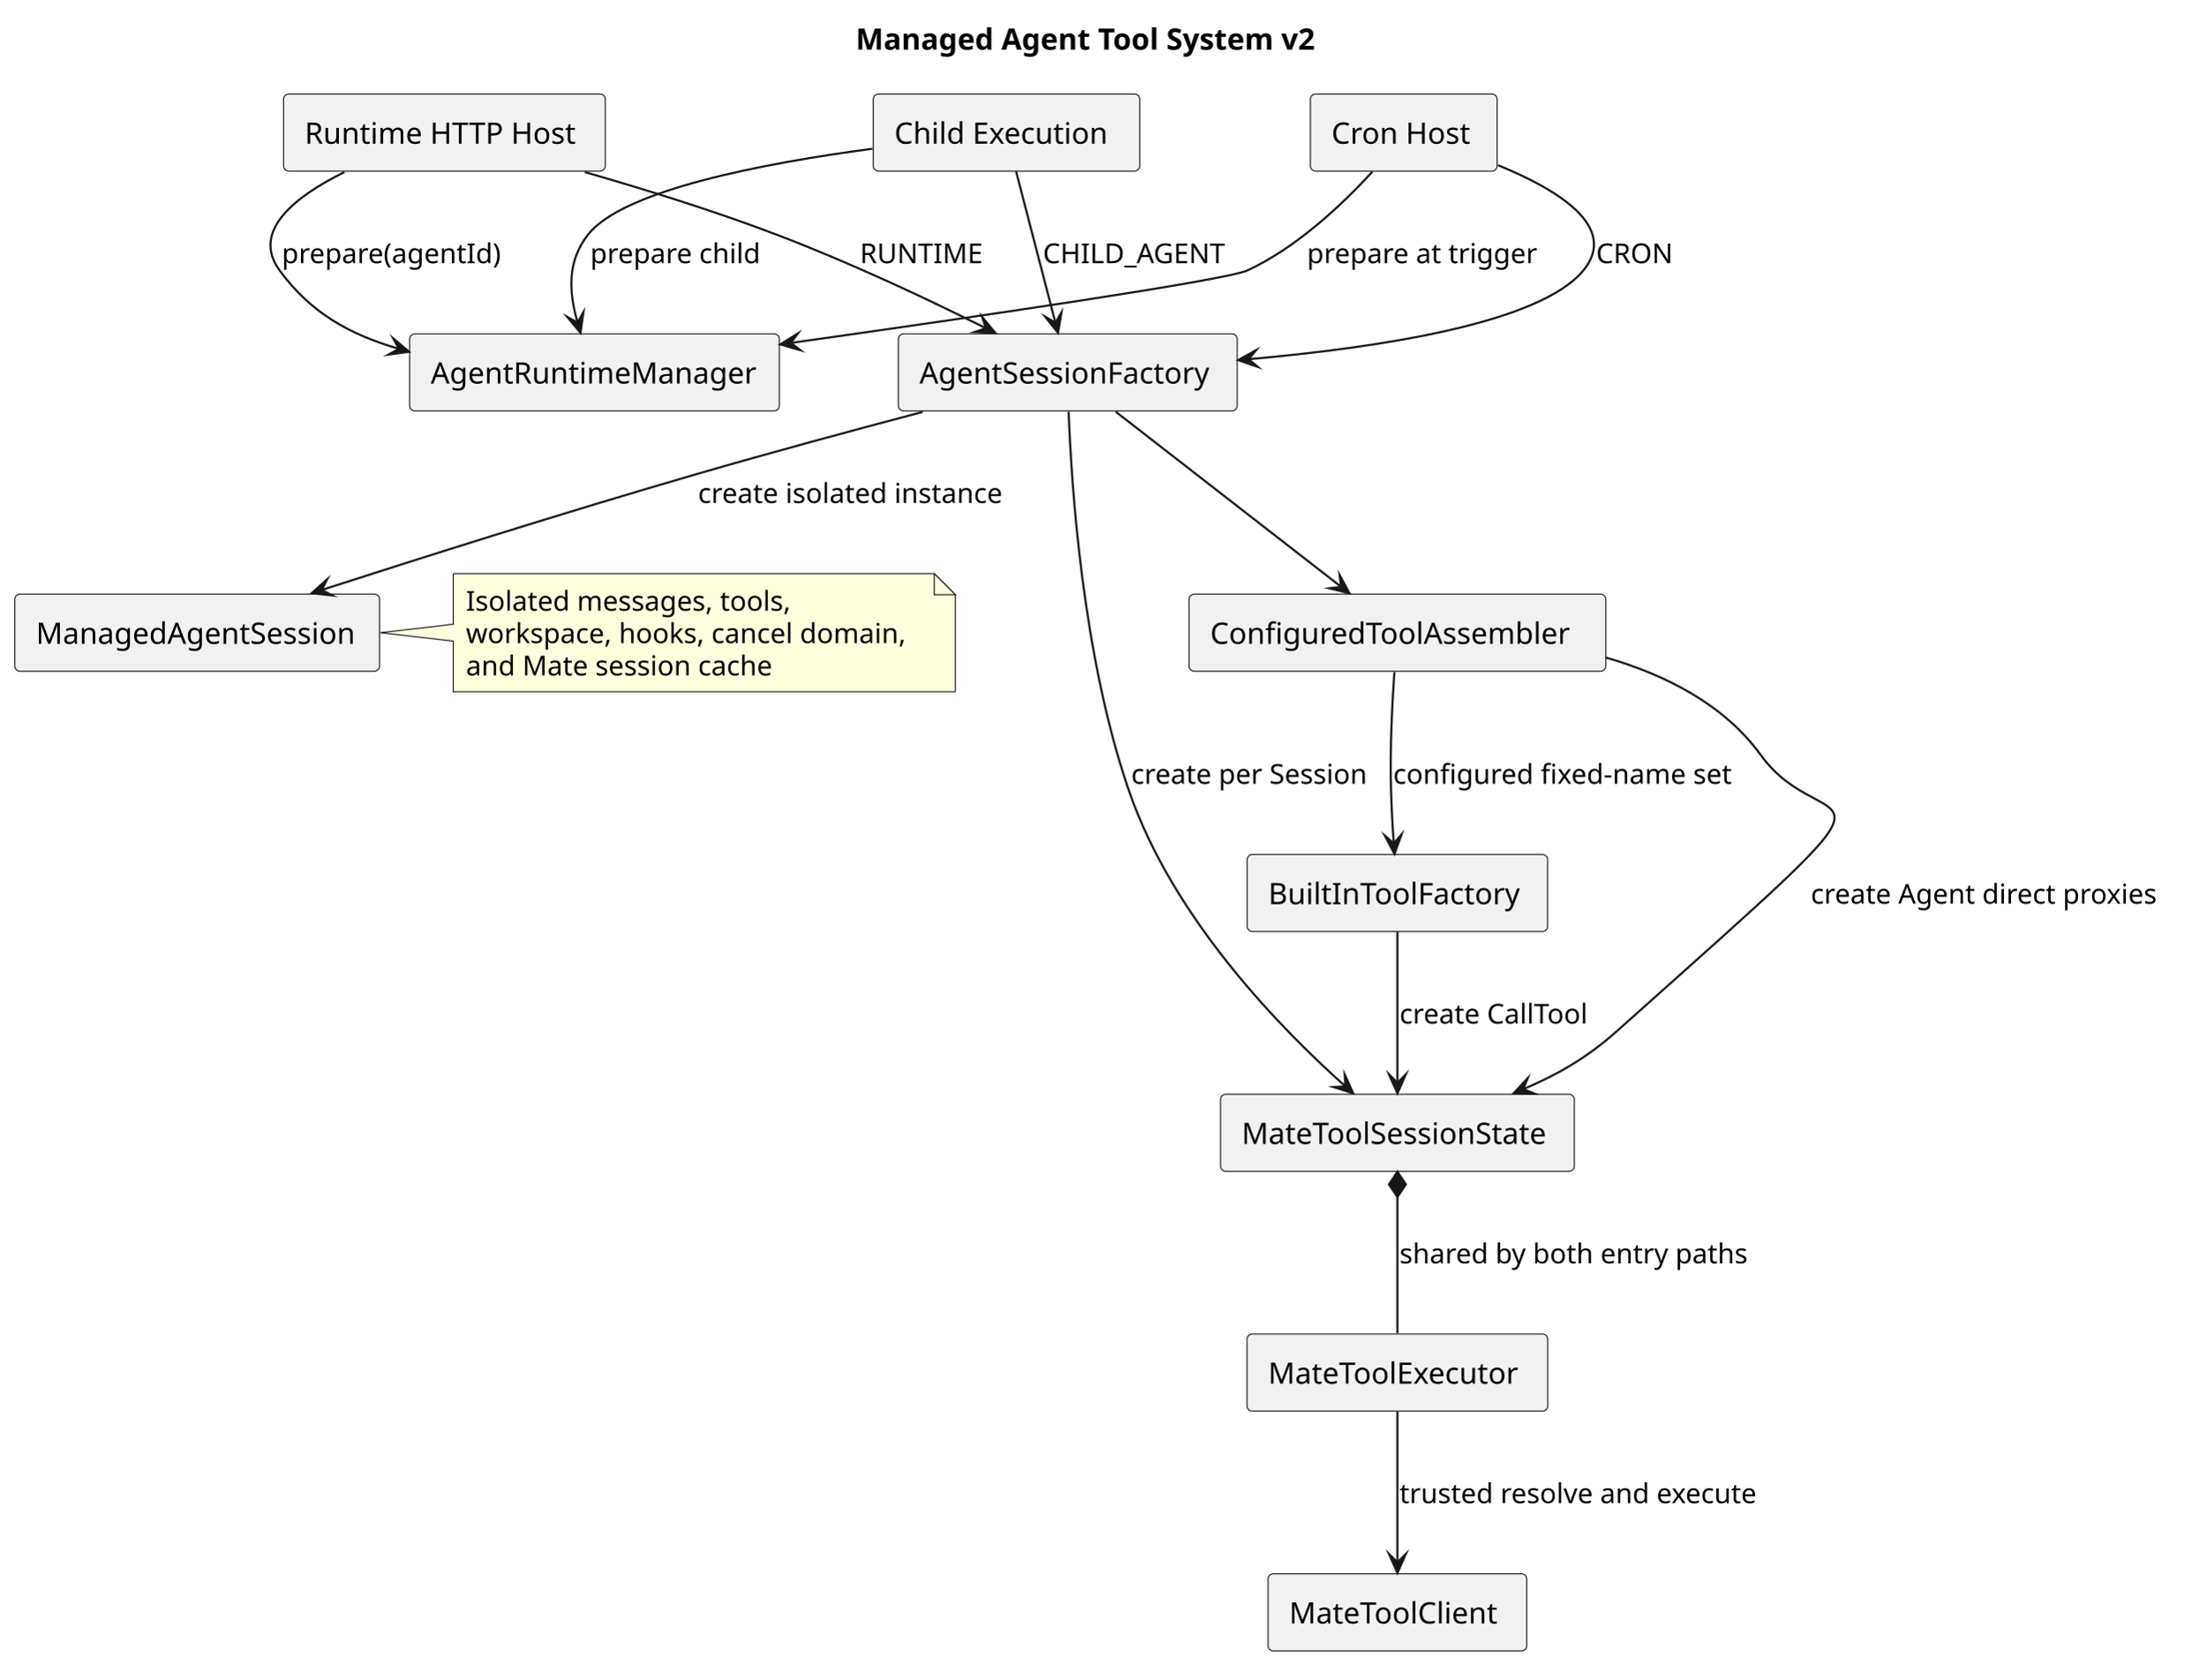
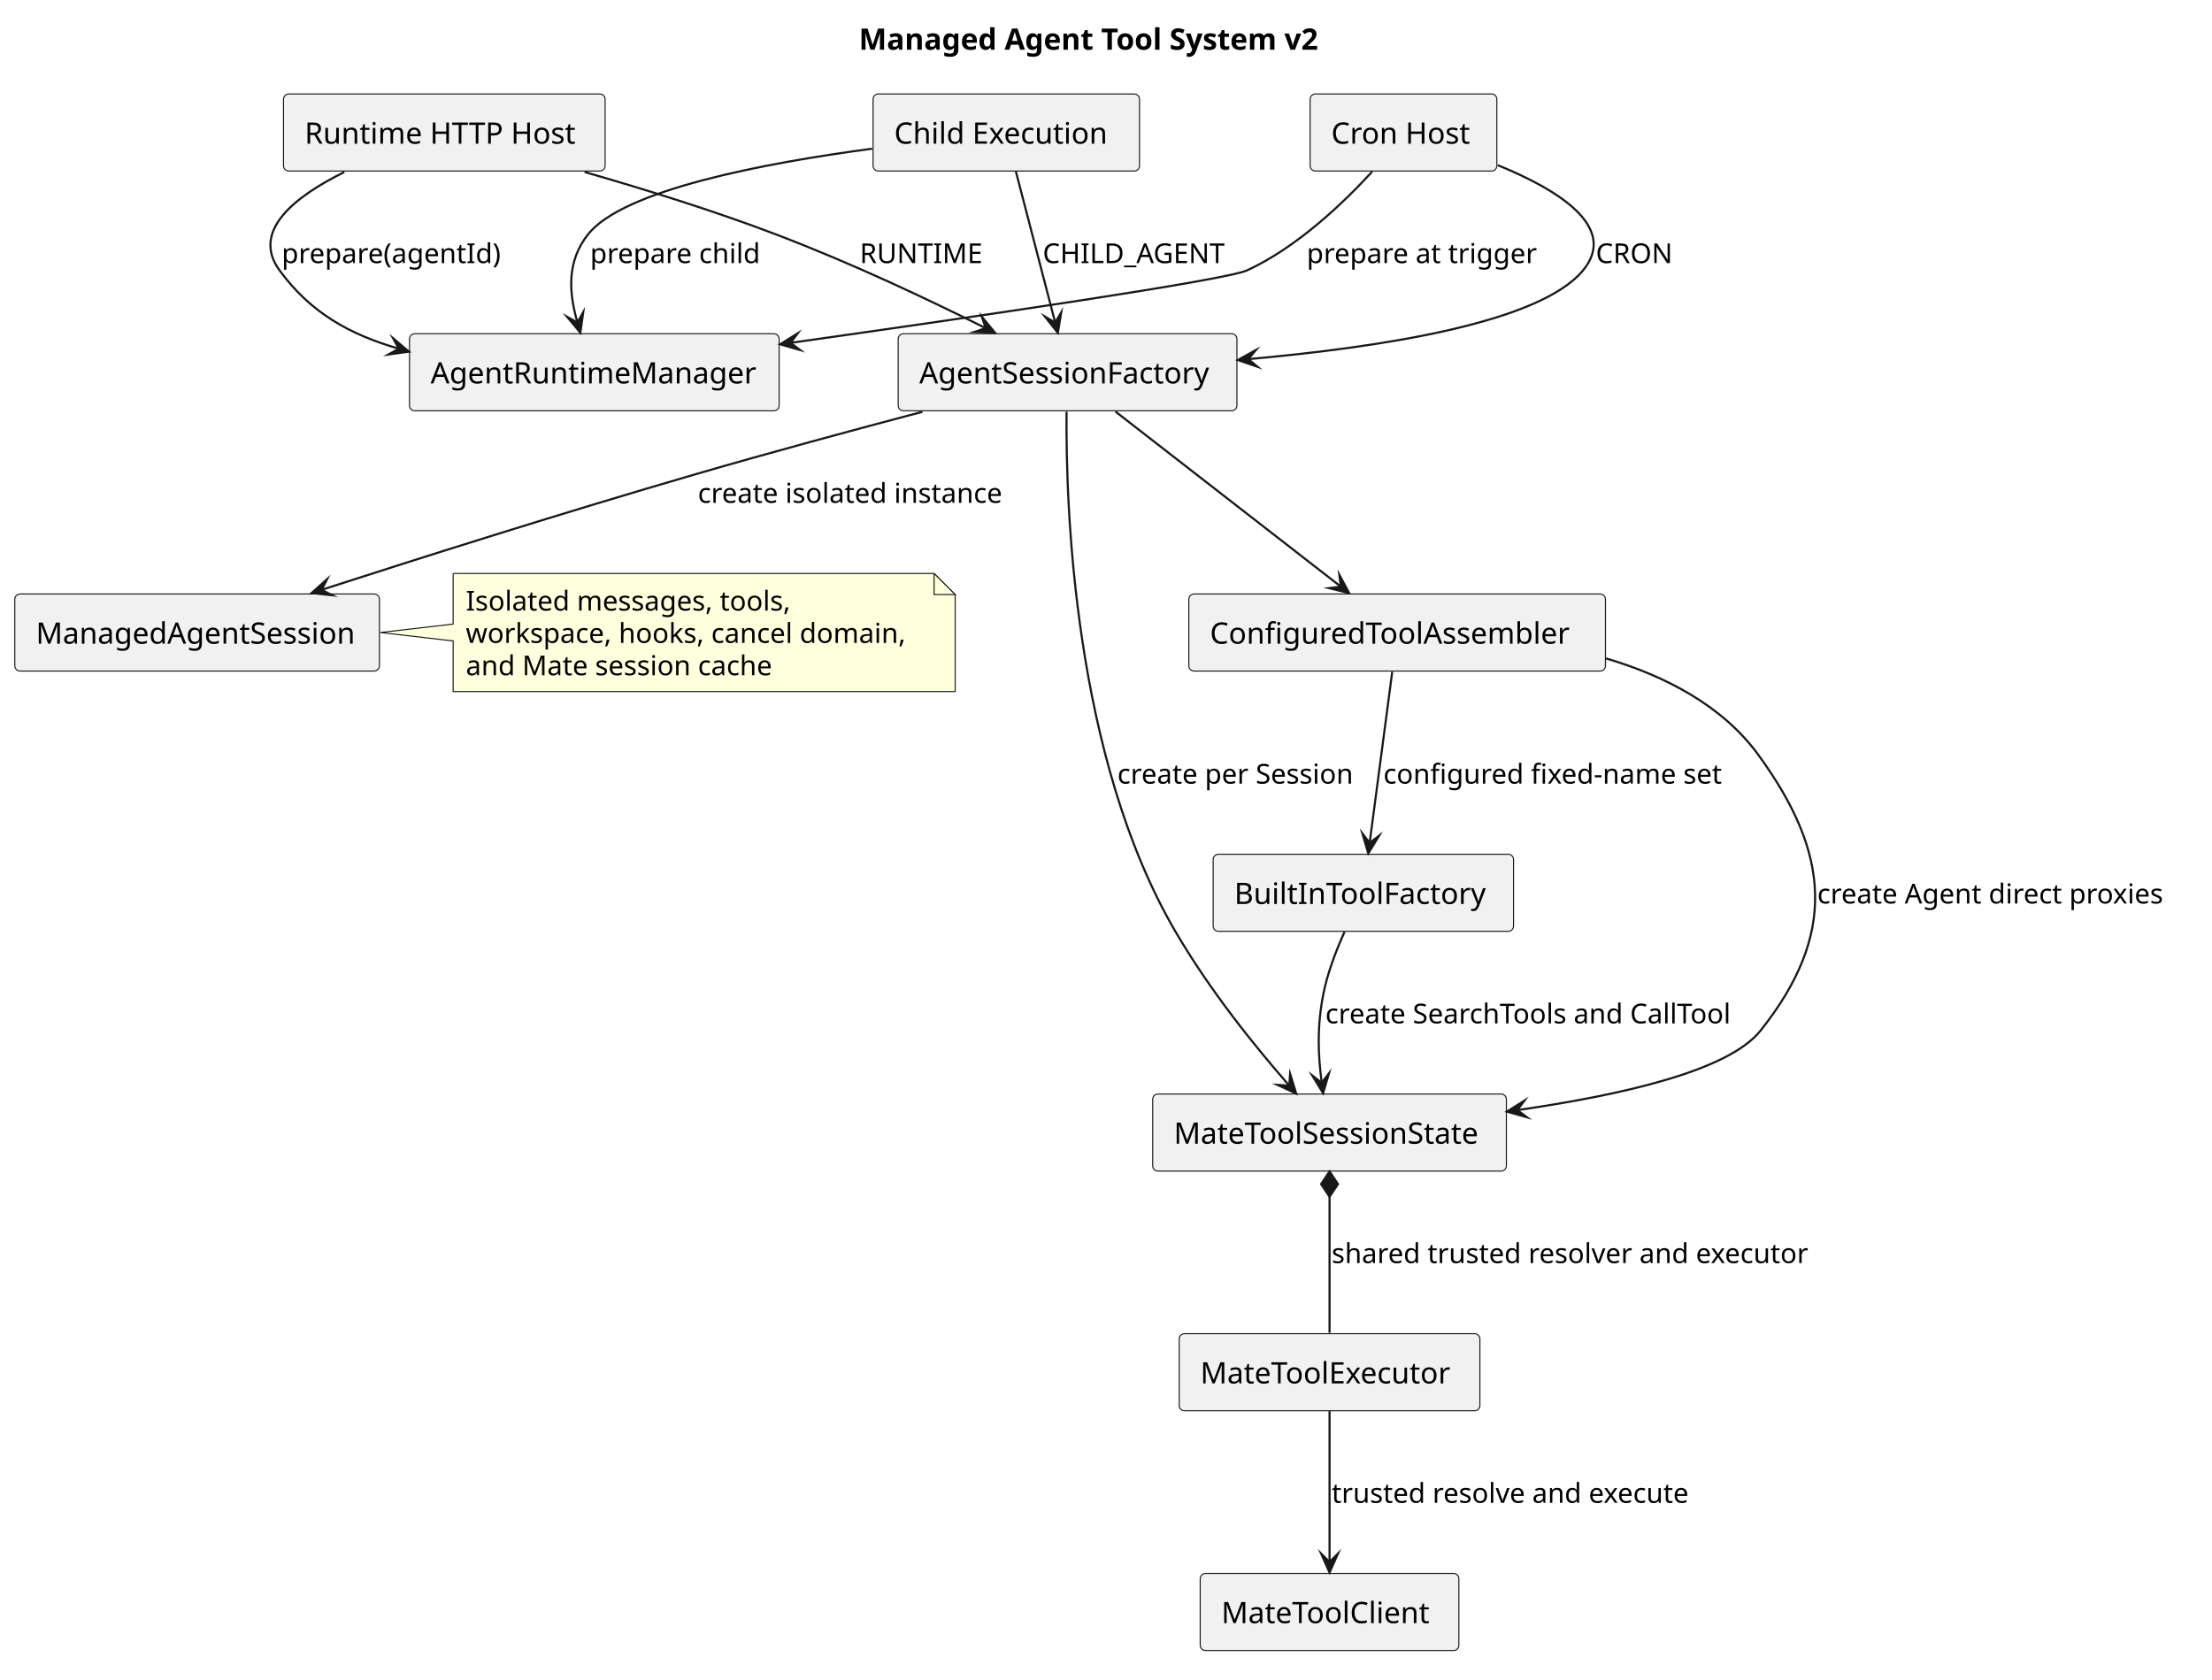
- <svg xmlns="http://www.w3.org/2000/svg" contentStyleType="text/css" data-diagram-type="DESCRIPTION" height="795px" preserveAspectRatio="none" style="width:1044px;height:795px;background:#FFFFFF;" version="1.1" viewBox="0 0 1044 795" width="1044px" zoomAndPan="magnify">
+ <svg xmlns="http://www.w3.org/2000/svg" contentStyleType="text/css" data-diagram-type="DESCRIPTION" height="795px" preserveAspectRatio="none" style="width:1047px;height:795px;background:#FFFFFF;" version="1.1" viewBox="0 0 1047 795" width="1047px" zoomAndPan="magnify">
  <defs />
  <g>
-     <g class="title" data-source-line="10">
-       <text fill="#000000" font-family="sans-serif" font-size="14" font-weight="700" lengthAdjust="spacing" textLength="227.315" x="404.919" y="23.535">Managed Agent Tool System v2</text>
+     <g class="title" data-source-line="11">
+       <text fill="#000000" font-family="sans-serif" font-size="14" font-weight="700" lengthAdjust="spacing" textLength="227.315" x="406.524" y="23.535">Managed Agent Tool System v2</text>
    </g>
-     <g class="entity" data-qualified-name="Runtime" data-source-line="12" id="ent0001">
+     <g class="entity" data-qualified-name="Runtime" data-source-line="13" id="ent0001">
      <rect fill="#F1F1F1" height="36.488" rx="2.5" ry="2.5" style="stroke:#181818;stroke-width:0.5;" width="152.234" x="134.19" y="44.488" />
      <text fill="#000000" font-family="sans-serif" font-size="14" lengthAdjust="spacing" textLength="132.234" x="144.19" y="68.023">Runtime HTTP Host</text>
    </g>
-     <g class="entity" data-qualified-name="Cron" data-source-line="13" id="ent0002">
+     <g class="entity" data-qualified-name="Cron" data-source-line="14" id="ent0002">
      <rect fill="#F1F1F1" height="36.488" rx="2.5" ry="2.5" style="stroke:#181818;stroke-width:0.5;" width="88.394" x="620.11" y="44.488" />
      <text fill="#000000" font-family="sans-serif" font-size="14" lengthAdjust="spacing" textLength="68.394" x="630.11" y="68.023">Cron Host</text>
    </g>
-     <g class="entity" data-qualified-name="Child" data-source-line="14" id="ent0003">
+     <g class="entity" data-qualified-name="Child" data-source-line="15" id="ent0003">
      <rect fill="#F1F1F1" height="36.488" rx="2.5" ry="2.5" style="stroke:#181818;stroke-width:0.5;" width="126.114" x="413.25" y="44.488" />
      <text fill="#000000" font-family="sans-serif" font-size="14" lengthAdjust="spacing" textLength="106.114" x="423.25" y="68.023">Child Execution</text>
    </g>
-     <g class="entity" data-qualified-name="Factory" data-source-line="15" id="ent0004">
+     <g class="entity" data-qualified-name="Factory" data-source-line="16" id="ent0004">
      <rect fill="#F1F1F1" height="36.488" rx="2.5" ry="2.5" style="stroke:#181818;stroke-width:0.5;" width="160.349" x="425.13" y="157.978" />
      <text fill="#000000" font-family="sans-serif" font-size="14" lengthAdjust="spacing" textLength="140.349" x="435.13" y="181.513">AgentSessionFactory</text>
    </g>
-     <g class="entity" data-qualified-name="Session" data-source-line="16" id="ent0005">
+     <g class="entity" data-qualified-name="Session" data-source-line="17" id="ent0005">
      <rect fill="#F1F1F1" height="36.488" rx="2.5" ry="2.5" style="stroke:#181818;stroke-width:0.5;" width="172.612" x="7" y="281.188" />
      <text fill="#000000" font-family="sans-serif" font-size="14" lengthAdjust="spacing" textLength="152.612" x="17" y="304.723">ManagedAgentSession</text>
    </g>
-     <g class="entity" data-qualified-name="Assembler" data-source-line="17" id="ent0006">
+     <g class="entity" data-qualified-name="Assembler" data-source-line="18" id="ent0006">
      <rect fill="#F1F1F1" height="36.488" rx="2.5" ry="2.5" style="stroke:#181818;stroke-width:0.5;" width="197.215" x="562.7" y="281.188" />
      <text fill="#000000" font-family="sans-serif" font-size="14" lengthAdjust="spacing" textLength="177.215" x="572.7" y="304.723">ConfiguredToolAssembler</text>
    </g>
-     <g class="entity" data-qualified-name="ToolFactory" data-source-line="18" id="ent0007">
-       <rect fill="#F1F1F1" height="36.488" rx="2.5" ry="2.5" style="stroke:#181818;stroke-width:0.5;" width="142.179" x="590.22" y="404.398" />
-       <text fill="#000000" font-family="sans-serif" font-size="14" lengthAdjust="spacing" textLength="122.179" x="600.22" y="427.933">BuiltInToolFactory</text>
+     <g class="entity" data-qualified-name="ToolFactory" data-source-line="19" id="ent0007">
+       <rect fill="#F1F1F1" height="36.488" rx="2.5" ry="2.5" style="stroke:#181818;stroke-width:0.5;" width="142.179" x="574.22" y="404.398" />
+       <text fill="#000000" font-family="sans-serif" font-size="14" lengthAdjust="spacing" textLength="122.179" x="584.22" y="427.933">BuiltInToolFactory</text>
    </g>
-     <g class="entity" data-qualified-name="RuntimeManager" data-source-line="19" id="ent0008">
+     <g class="entity" data-qualified-name="RuntimeManager" data-source-line="20" id="ent0008">
      <rect fill="#F1F1F1" height="36.488" rx="2.5" ry="2.5" style="stroke:#181818;stroke-width:0.5;" width="174.964" x="193.82" y="157.978" />
      <text fill="#000000" font-family="sans-serif" font-size="14" lengthAdjust="spacing" textLength="154.964" x="203.82" y="181.513">AgentRuntimeManager</text>
    </g>
-     <g class="entity" data-qualified-name="Mate" data-source-line="20" id="ent0009">
-       <rect fill="#F1F1F1" height="36.488" rx="2.5" ry="2.5" style="stroke:#181818;stroke-width:0.5;" width="122.43" x="600.09" y="744.858" />
-       <text fill="#000000" font-family="sans-serif" font-size="14" lengthAdjust="spacing" textLength="102.43" x="610.09" y="768.393">MateToolClient</text>
+     <g class="entity" data-qualified-name="Mate" data-source-line="21" id="ent0009">
+       <rect fill="#F1F1F1" height="36.488" rx="2.5" ry="2.5" style="stroke:#181818;stroke-width:0.5;" width="122.43" x="568.09" y="744.858" />
+       <text fill="#000000" font-family="sans-serif" font-size="14" lengthAdjust="spacing" textLength="102.43" x="578.09" y="768.393">MateToolClient</text>
    </g>
-     <g class="entity" data-qualified-name="State" data-source-line="21" id="ent0010">
-       <rect fill="#F1F1F1" height="36.488" rx="2.5" ry="2.5" style="stroke:#181818;stroke-width:0.5;" width="167.417" x="577.6" y="517.888" />
-       <text fill="#000000" font-family="sans-serif" font-size="14" lengthAdjust="spacing" textLength="147.417" x="587.6" y="541.423">MateToolSessionState</text>
+     <g class="entity" data-qualified-name="State" data-source-line="22" id="ent0010">
+       <rect fill="#F1F1F1" height="36.488" rx="2.5" ry="2.5" style="stroke:#181818;stroke-width:0.5;" width="167.417" x="545.6" y="517.888" />
+       <text fill="#000000" font-family="sans-serif" font-size="14" lengthAdjust="spacing" textLength="147.417" x="555.6" y="541.423">MateToolSessionState</text>
    </g>
-     <g class="entity" data-qualified-name="Executor" data-source-line="22" id="ent0011">
-       <rect fill="#F1F1F1" height="36.488" rx="2.5" ry="2.5" style="stroke:#181818;stroke-width:0.5;" width="142.322" x="590.15" y="631.368" />
-       <text fill="#000000" font-family="sans-serif" font-size="14" lengthAdjust="spacing" textLength="122.322" x="600.15" y="654.903">MateToolExecutor</text>
+     <g class="entity" data-qualified-name="Executor" data-source-line="23" id="ent0011">
+       <rect fill="#F1F1F1" height="36.488" rx="2.5" ry="2.5" style="stroke:#181818;stroke-width:0.5;" width="142.322" x="558.15" y="631.368" />
+       <text fill="#000000" font-family="sans-serif" font-size="14" lengthAdjust="spacing" textLength="122.322" x="568.15" y="654.903">MateToolExecutor</text>
    </g>
-     <g class="entity" data-qualified-name="GMN26" data-source-line="39" id="ent0027">
+     <g class="entity" data-qualified-name="GMN26" data-source-line="40" id="ent0027">
      <path d="M214.49,271.468 L214.49,295.428 L180.02,299.428 L214.49,303.428 L214.49,327.4 A0,0 0 0 0 214.49,327.4 L452.116,327.4 A0,0 0 0 0 452.116,327.4 L452.116,281.468 L442.116,271.468 L214.49,271.468 A0,0 0 0 0 214.49,271.468" fill="#FEFFDD" style="stroke:#181818;stroke-width:0.5;" />
      <path d="M442.116,271.468 L442.116,281.468 L452.116,281.468 L442.116,271.468" fill="#FEFFDD" style="stroke:#181818;stroke-width:0.5;" />
      <text fill="#000000" font-family="sans-serif" font-size="13" lengthAdjust="spacing" textLength="159.041" x="220.49" y="289.037">Isolated messages, tools,</text>
      <text fill="#000000" font-family="sans-serif" font-size="13" lengthAdjust="spacing" textLength="216.626" x="220.49" y="304.347">workspace, hooks, cancel domain,</text>
      <text fill="#000000" font-family="sans-serif" font-size="13" lengthAdjust="spacing" textLength="148.992" x="220.49" y="319.658">and Mate session cache</text>
    </g>
-     <g class="link" data-entity-1="ent0001" data-entity-2="ent0008" data-link-type="dependency" data-source-line="24" id="lnk12">
+     <g class="link" data-entity-1="ent0001" data-entity-2="ent0008" data-link-type="dependency" data-source-line="25" id="lnk12">
      <path d="M162.97,81.458 C139.47,93.038 118.73,109.428 132.31,127.978 C146.89,147.898 165.138,158.237 188.778,165.087" fill="none" id="Runtime-to-RuntimeManager" style="stroke:#181818;stroke-width:1;" />
      <polygon fill="#181818" points="193.58,166.478,186.049,160.131,188.778,165.087,183.822,167.815,193.58,166.478" style="stroke:#181818;stroke-width:1;stroke-linejoin:miter;stroke-miterlimit:10;" />
      <text fill="#000000" font-family="sans-serif" font-size="13" lengthAdjust="spacing" textLength="104.508" x="133.31" y="124.547">prepare(agentId)</text>
    </g>
-     <g class="link" data-entity-1="ent0002" data-entity-2="ent0008" data-link-type="dependency" data-source-line="25" id="lnk13">
+     <g class="link" data-entity-1="ent0002" data-entity-2="ent0008" data-link-type="dependency" data-source-line="26" id="lnk13">
      <path d="M649.48,81.258 C635.75,96.228 613.93,117.048 590.31,127.978 C580.24,132.628 461.941,149.909 374.191,162.299" fill="none" id="Cron-to-RuntimeManager" style="stroke:#181818;stroke-width:1;" />
      <polygon fill="#181818" points="369.24,162.998,378.711,165.701,374.191,162.299,377.592,157.779,369.24,162.998" style="stroke:#181818;stroke-width:1;stroke-linejoin:miter;stroke-miterlimit:10;" />
      <text fill="#000000" font-family="sans-serif" font-size="13" lengthAdjust="spacing" textLength="111.649" x="618.49" y="124.547">prepare at trigger</text>
    </g>
-     <g class="link" data-entity-1="ent0003" data-entity-2="ent0008" data-link-type="dependency" data-source-line="26" id="lnk14">
+     <g class="link" data-entity-1="ent0003" data-entity-2="ent0008" data-link-type="dependency" data-source-line="27" id="lnk14">
      <path d="M412.81,70.388 C361.41,77.238 294.92,89.928 278.31,110.978 C268.07,123.948 269.299,138.58 273.319,152.68" fill="none" id="Child-to-RuntimeManager" style="stroke:#181818;stroke-width:1;" />
      <polygon fill="#181818" points="274.69,157.488,276.069,147.737,273.319,152.68,268.376,149.93,274.69,157.488" style="stroke:#181818;stroke-width:1;stroke-linejoin:miter;stroke-miterlimit:10;" />
      <text fill="#000000" font-family="sans-serif" font-size="13" lengthAdjust="spacing" textLength="83.205" x="279.31" y="124.547">prepare child</text>
    </g>
-     <g class="link" data-entity-1="ent0001" data-entity-2="ent0004" data-link-type="dependency" data-source-line="27" id="lnk15">
+     <g class="link" data-entity-1="ent0001" data-entity-2="ent0004" data-link-type="dependency" data-source-line="28" id="lnk15">
      <path d="M276.71,81.428 C304.95,89.538 338.05,99.828 367.31,110.978 C403.49,124.758 438.977,141.574 466.547,155.344" fill="none" id="Runtime-to-Factory" style="stroke:#181818;stroke-width:1;" />
      <polygon fill="#181818" points="471.02,157.578,464.756,149.978,466.547,155.344,461.181,157.135,471.02,157.578" style="stroke:#181818;stroke-width:1;stroke-linejoin:miter;stroke-miterlimit:10;" />
      <text fill="#000000" font-family="sans-serif" font-size="13" lengthAdjust="spacing" textLength="57.04" x="406.94" y="124.547">RUNTIME</text>
    </g>
-     <g class="link" data-entity-1="ent0002" data-entity-2="ent0004" data-link-type="dependency" data-source-line="28" id="lnk16">
+     <g class="link" data-entity-1="ent0002" data-entity-2="ent0004" data-link-type="dependency" data-source-line="29" id="lnk16">
      <path d="M708.91,78.188 C737.44,89.788 766.2,107.498 749.31,127.978 C728.75,152.898 653.73,164.384 590.87,169.994" fill="none" id="Cron-to-Factory" style="stroke:#181818;stroke-width:1;" />
      <polygon fill="#181818" points="585.89,170.438,595.21,173.622,590.87,169.994,594.499,165.654,585.89,170.438" style="stroke:#181818;stroke-width:1;stroke-linejoin:miter;stroke-miterlimit:10;" />
      <text fill="#000000" font-family="sans-serif" font-size="13" lengthAdjust="spacing" textLength="36.918" x="755.33" y="124.547">CRON</text>
    </g>
-     <g class="link" data-entity-1="ent0003" data-entity-2="ent0004" data-link-type="dependency" data-source-line="29" id="lnk17">
+     <g class="link" data-entity-1="ent0003" data-entity-2="ent0004" data-link-type="dependency" data-source-line="30" id="lnk17">
      <path d="M480.84,81.148 C486.25,101.978 494.013,131.779 499.453,152.719" fill="none" id="Child-to-Factory" style="stroke:#181818;stroke-width:1;" />
      <polygon fill="#181818" points="500.71,157.558,502.318,147.842,499.453,152.719,494.575,149.853,500.71,157.558" style="stroke:#181818;stroke-width:1;stroke-linejoin:miter;stroke-miterlimit:10;" />
      <text fill="#000000" font-family="sans-serif" font-size="13" lengthAdjust="spacing" textLength="88.696" x="493.54" y="124.547">CHILD_AGENT</text>
    </g>
-     <g class="link" data-entity-1="ent0004" data-entity-2="ent0005" data-link-type="dependency" data-source-line="30" id="lnk18">
+     <g class="link" data-entity-1="ent0004" data-entity-2="ent0005" data-link-type="dependency" data-source-line="31" id="lnk18">
      <path d="M436.58,194.958 C403.99,203.558 364.55,214.218 329.31,224.468 C266.64,242.688 199.948,263.812 152.238,279.212" fill="none" id="Factory-to-Session" style="stroke:#181818;stroke-width:1;" />
      <polygon fill="#181818" points="147.48,280.748,157.274,281.79,152.238,279.212,154.816,274.177,147.48,280.748" style="stroke:#181818;stroke-width:1;stroke-linejoin:miter;stroke-miterlimit:10;" />
      <text fill="#000000" font-family="sans-serif" font-size="13" lengthAdjust="spacing" textLength="148.789" x="330.31" y="238.037">create isolated instance</text>
    </g>
-     <g class="link" data-entity-1="ent0004" data-entity-2="ent0006" data-link-type="dependency" data-source-line="31" id="lnk19">
+     <g class="link" data-entity-1="ent0004" data-entity-2="ent0006" data-link-type="dependency" data-source-line="32" id="lnk19">
      <path d="M527.99,194.848 C557.57,217.828 605.062,254.721 634.652,277.711" fill="none" id="Factory-to-Assembler" style="stroke:#181818;stroke-width:1;" />
      <polygon fill="#181818" points="638.6,280.778,633.947,272.098,634.652,277.711,629.039,278.415,638.6,280.778" style="stroke:#181818;stroke-width:1;stroke-linejoin:miter;stroke-miterlimit:10;" />
    </g>
-     <g class="link" data-entity-1="ent0006" data-entity-2="ent0007" data-link-type="dependency" data-source-line="32" id="lnk20">
-       <path d="M659.87,318.058 C658.83,333.048 657.7,355.128 658.31,374.398 C658.62,384.248 658.947,390.261 659.577,399.161" fill="none" id="Assembler-to-ToolFactory" style="stroke:#181818;stroke-width:1;" />
-       <polygon fill="#181818" points="659.93,404.148,663.284,394.888,659.577,399.161,655.304,395.453,659.93,404.148" style="stroke:#181818;stroke-width:1;stroke-linejoin:miter;stroke-miterlimit:10;" />
-       <text fill="#000000" font-family="sans-serif" font-size="13" lengthAdjust="spacing" textLength="169.209" x="659.31" y="370.967">configured fixed-name set</text>
+     <g class="link" data-entity-1="ent0006" data-entity-2="ent0007" data-link-type="dependency" data-source-line="33" id="lnk20">
+       <path d="M658.98,318.058 C655.95,341.038 651.323,376.041 648.293,399.031" fill="none" id="Assembler-to-ToolFactory" style="stroke:#181818;stroke-width:1;" />
+       <polygon fill="#181818" points="647.64,403.988,652.782,395.588,648.293,399.031,644.85,394.543,647.64,403.988" style="stroke:#181818;stroke-width:1;stroke-linejoin:miter;stroke-miterlimit:10;" />
+       <text fill="#000000" font-family="sans-serif" font-size="13" lengthAdjust="spacing" textLength="169.209" x="654.79" y="370.967">configured fixed-name set</text>
    </g>
-     <g class="link" data-entity-1="ent0004" data-entity-2="ent0010" data-link-type="dependency" data-source-line="33" id="lnk21">
-       <path d="M505.72,194.878 C507.01,230.018 512.33,310.788 534.31,374.398 C555.33,435.238 606.383,487.065 636.673,514.155" fill="none" id="Factory-to-State" style="stroke:#181818;stroke-width:1;" />
-       <polygon fill="#181818" points="640.4,517.488,636.358,508.507,636.673,514.155,631.025,514.47,640.4,517.488" style="stroke:#181818;stroke-width:1;stroke-linejoin:miter;stroke-miterlimit:10;" />
-       <text fill="#000000" font-family="sans-serif" font-size="13" lengthAdjust="spacing" textLength="114.785" x="535.31" y="370.967">create per Session</text>
+     <g class="link" data-entity-1="ent0004" data-entity-2="ent0010" data-link-type="dependency" data-source-line="34" id="lnk21">
+       <path d="M504.83,194.938 C504.41,239.508 508.2,358.558 556.31,440.888 C573.12,469.648 594.372,495.742 610.262,513.942" fill="none" id="Factory-to-State" style="stroke:#181818;stroke-width:1;" />
+       <polygon fill="#181818" points="613.55,517.708,610.644,508.298,610.262,513.942,604.618,513.559,613.55,517.708" style="stroke:#181818;stroke-width:1;stroke-linejoin:miter;stroke-miterlimit:10;" />
+       <text fill="#000000" font-family="sans-serif" font-size="13" lengthAdjust="spacing" textLength="114.785" x="528.88" y="370.967">create per Session</text>
    </g>
-     <g class="link" data-entity-1="ent0006" data-entity-2="ent0010" data-link-type="dependency" data-source-line="34" id="lnk22">
-       <path d="M759.97,311.198 C788.21,319.378 815.99,333.428 833.31,357.398 C864.94,401.198 916.94,352.538 765.31,487.888 C751.25,500.428 737.906,508.2 720.886,515.49" fill="none" id="Assembler-to-State" style="stroke:#181818;stroke-width:1;" />
-       <polygon fill="#181818" points="716.29,517.458,726.138,517.592,720.886,515.49,722.988,510.238,716.29,517.458" style="stroke:#181818;stroke-width:1;stroke-linejoin:miter;stroke-miterlimit:10;" />
-       <text fill="#000000" font-family="sans-serif" font-size="13" lengthAdjust="spacing" textLength="171.203" x="856.95" y="427.707">create Agent direct proxies</text>
+     <g class="link" data-entity-1="ent0006" data-entity-2="ent0010" data-link-type="dependency" data-source-line="35" id="lnk22">
+       <path d="M760.18,311.688 C787.94,319.908 815.18,333.868 832.31,357.398 C866.43,404.288 869.39,442.478 833.31,487.888 C818.09,507.018 767.498,518.37 718.208,525.52" fill="none" id="Assembler-to-State" style="stroke:#181818;stroke-width:1;" />
+       <polygon fill="#181818" points="713.26,526.238,722.741,528.905,718.208,525.52,721.592,520.988,713.26,526.238" style="stroke:#181818;stroke-width:1;stroke-linejoin:miter;stroke-miterlimit:10;" />
+       <text fill="#000000" font-family="sans-serif" font-size="13" lengthAdjust="spacing" textLength="171.203" x="860.16" y="427.707">create Agent direct proxies</text>
    </g>
-     <g class="link" data-entity-1="ent0007" data-entity-2="ent0010" data-link-type="dependency" data-source-line="35" id="lnk23">
-       <path d="M661.31,441.058 C661.31,461.878 661.31,491.528 661.31,512.458" fill="none" id="ToolFactory-to-State" style="stroke:#181818;stroke-width:1;" />
-       <polygon fill="#181818" points="661.31,517.458,665.31,508.458,661.31,512.458,657.31,508.458,661.31,517.458" style="stroke:#181818;stroke-width:1;stroke-linejoin:miter;stroke-miterlimit:10;" />
-       <text fill="#000000" font-family="sans-serif" font-size="13" lengthAdjust="spacing" textLength="94.256" x="662.31" y="484.457">create CallTool</text>
+     <g class="link" data-entity-1="ent0007" data-entity-2="ent0010" data-link-type="dependency" data-source-line="36" id="lnk23">
+       <path d="M636.42,441.098 C632.48,449.808 628.29,460.638 626.31,470.888 C623.29,486.448 623.898,499.561 625.608,512.561" fill="none" id="ToolFactory-to-State" style="stroke:#181818;stroke-width:1;" />
+       <polygon fill="#181818" points="626.26,517.518,629.052,508.074,625.608,512.561,621.12,509.117,626.26,517.518" style="stroke:#181818;stroke-width:1;stroke-linejoin:miter;stroke-miterlimit:10;" />
+       <text fill="#000000" font-family="sans-serif" font-size="13" lengthAdjust="spacing" textLength="201.957" x="627.31" y="484.457">create SearchTools and CallTool</text>
    </g>
-     <g class="link" data-entity-1="ent0010" data-entity-2="ent0011" data-link-type="composition" data-source-line="36" id="lnk24">
-       <path d="M661.31,566.548 C661.31,587.368 661.31,610.018 661.31,630.948" fill="none" id="State-backto-Executor" style="stroke:#181818;stroke-width:1;" />
-       <polygon fill="#181818" points="661.31,554.548,657.31,560.548,661.31,566.548,665.31,560.548,661.31,554.548" style="stroke:#181818;stroke-width:1;stroke-linejoin:miter;stroke-miterlimit:10;" />
-       <text fill="#000000" font-family="sans-serif" font-size="13" lengthAdjust="spacing" textLength="170.346" x="662.31" y="597.937">shared by both entry paths</text>
+     <g class="link" data-entity-1="ent0010" data-entity-2="ent0011" data-link-type="composition" data-source-line="37" id="lnk24">
+       <path d="M629.31,566.548 C629.31,587.368 629.31,610.018 629.31,630.948" fill="none" id="State-backto-Executor" style="stroke:#181818;stroke-width:1;" />
+       <polygon fill="#181818" points="629.31,554.548,625.31,560.548,629.31,566.548,633.31,560.548,629.31,554.548" style="stroke:#181818;stroke-width:1;stroke-linejoin:miter;stroke-miterlimit:10;" />
+       <text fill="#000000" font-family="sans-serif" font-size="13" lengthAdjust="spacing" textLength="233.238" x="630.31" y="597.937">shared trusted resolver and executor</text>
    </g>
-     <g class="link" data-entity-1="ent0011" data-entity-2="ent0009" data-link-type="dependency" data-source-line="37" id="lnk25">
-       <path d="M661.31,668.038 C661.31,688.858 661.31,718.508 661.31,739.438" fill="none" id="Executor-to-Mate" style="stroke:#181818;stroke-width:1;" />
-       <polygon fill="#181818" points="661.31,744.438,665.31,735.438,661.31,739.438,657.31,735.438,661.31,744.438" style="stroke:#181818;stroke-width:1;stroke-linejoin:miter;stroke-miterlimit:10;" />
-       <text fill="#000000" font-family="sans-serif" font-size="13" lengthAdjust="spacing" textLength="175.125" x="662.31" y="711.427">trusted resolve and execute</text>
+     <g class="link" data-entity-1="ent0011" data-entity-2="ent0009" data-link-type="dependency" data-source-line="38" id="lnk25">
+       <path d="M629.31,668.038 C629.31,688.858 629.31,718.508 629.31,739.438" fill="none" id="Executor-to-Mate" style="stroke:#181818;stroke-width:1;" />
+       <polygon fill="#181818" points="629.31,744.438,633.31,735.438,629.31,739.438,625.31,735.438,629.31,744.438" style="stroke:#181818;stroke-width:1;stroke-linejoin:miter;stroke-miterlimit:10;" />
+       <text fill="#000000" font-family="sans-serif" font-size="13" lengthAdjust="spacing" textLength="175.125" x="630.31" y="711.427">trusted resolve and execute</text>
    </g>
  </g>
</svg>
